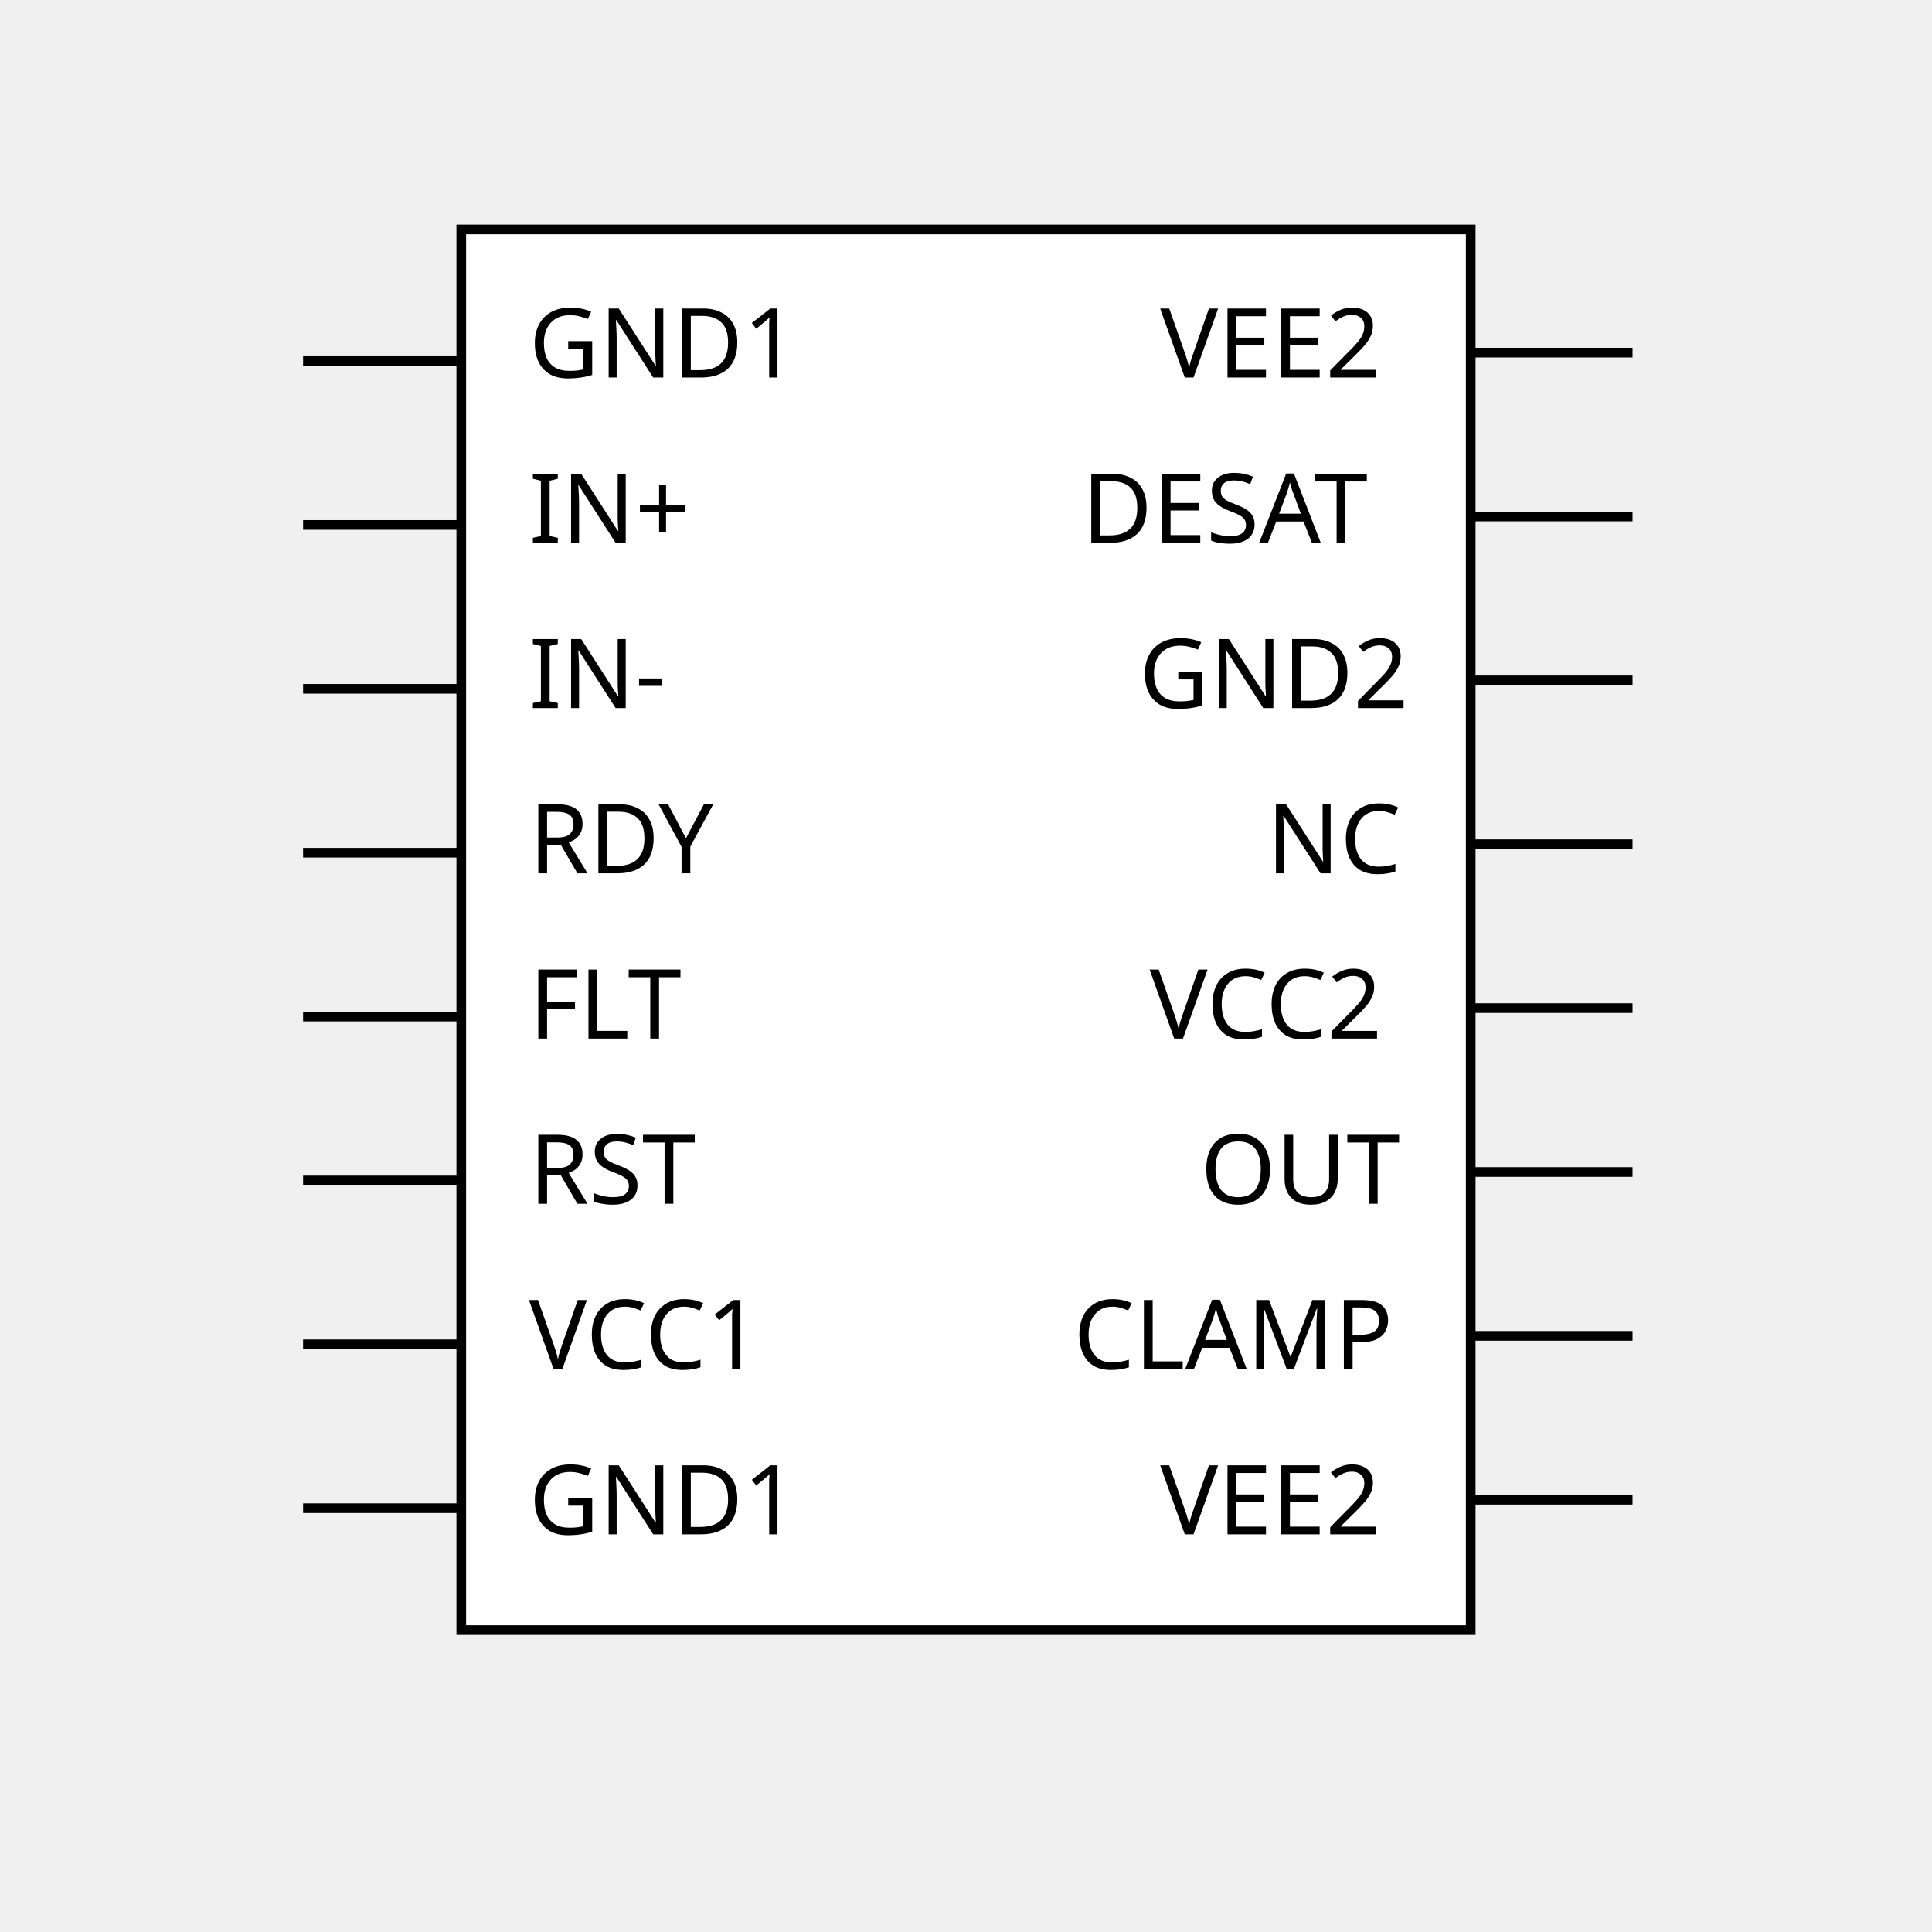
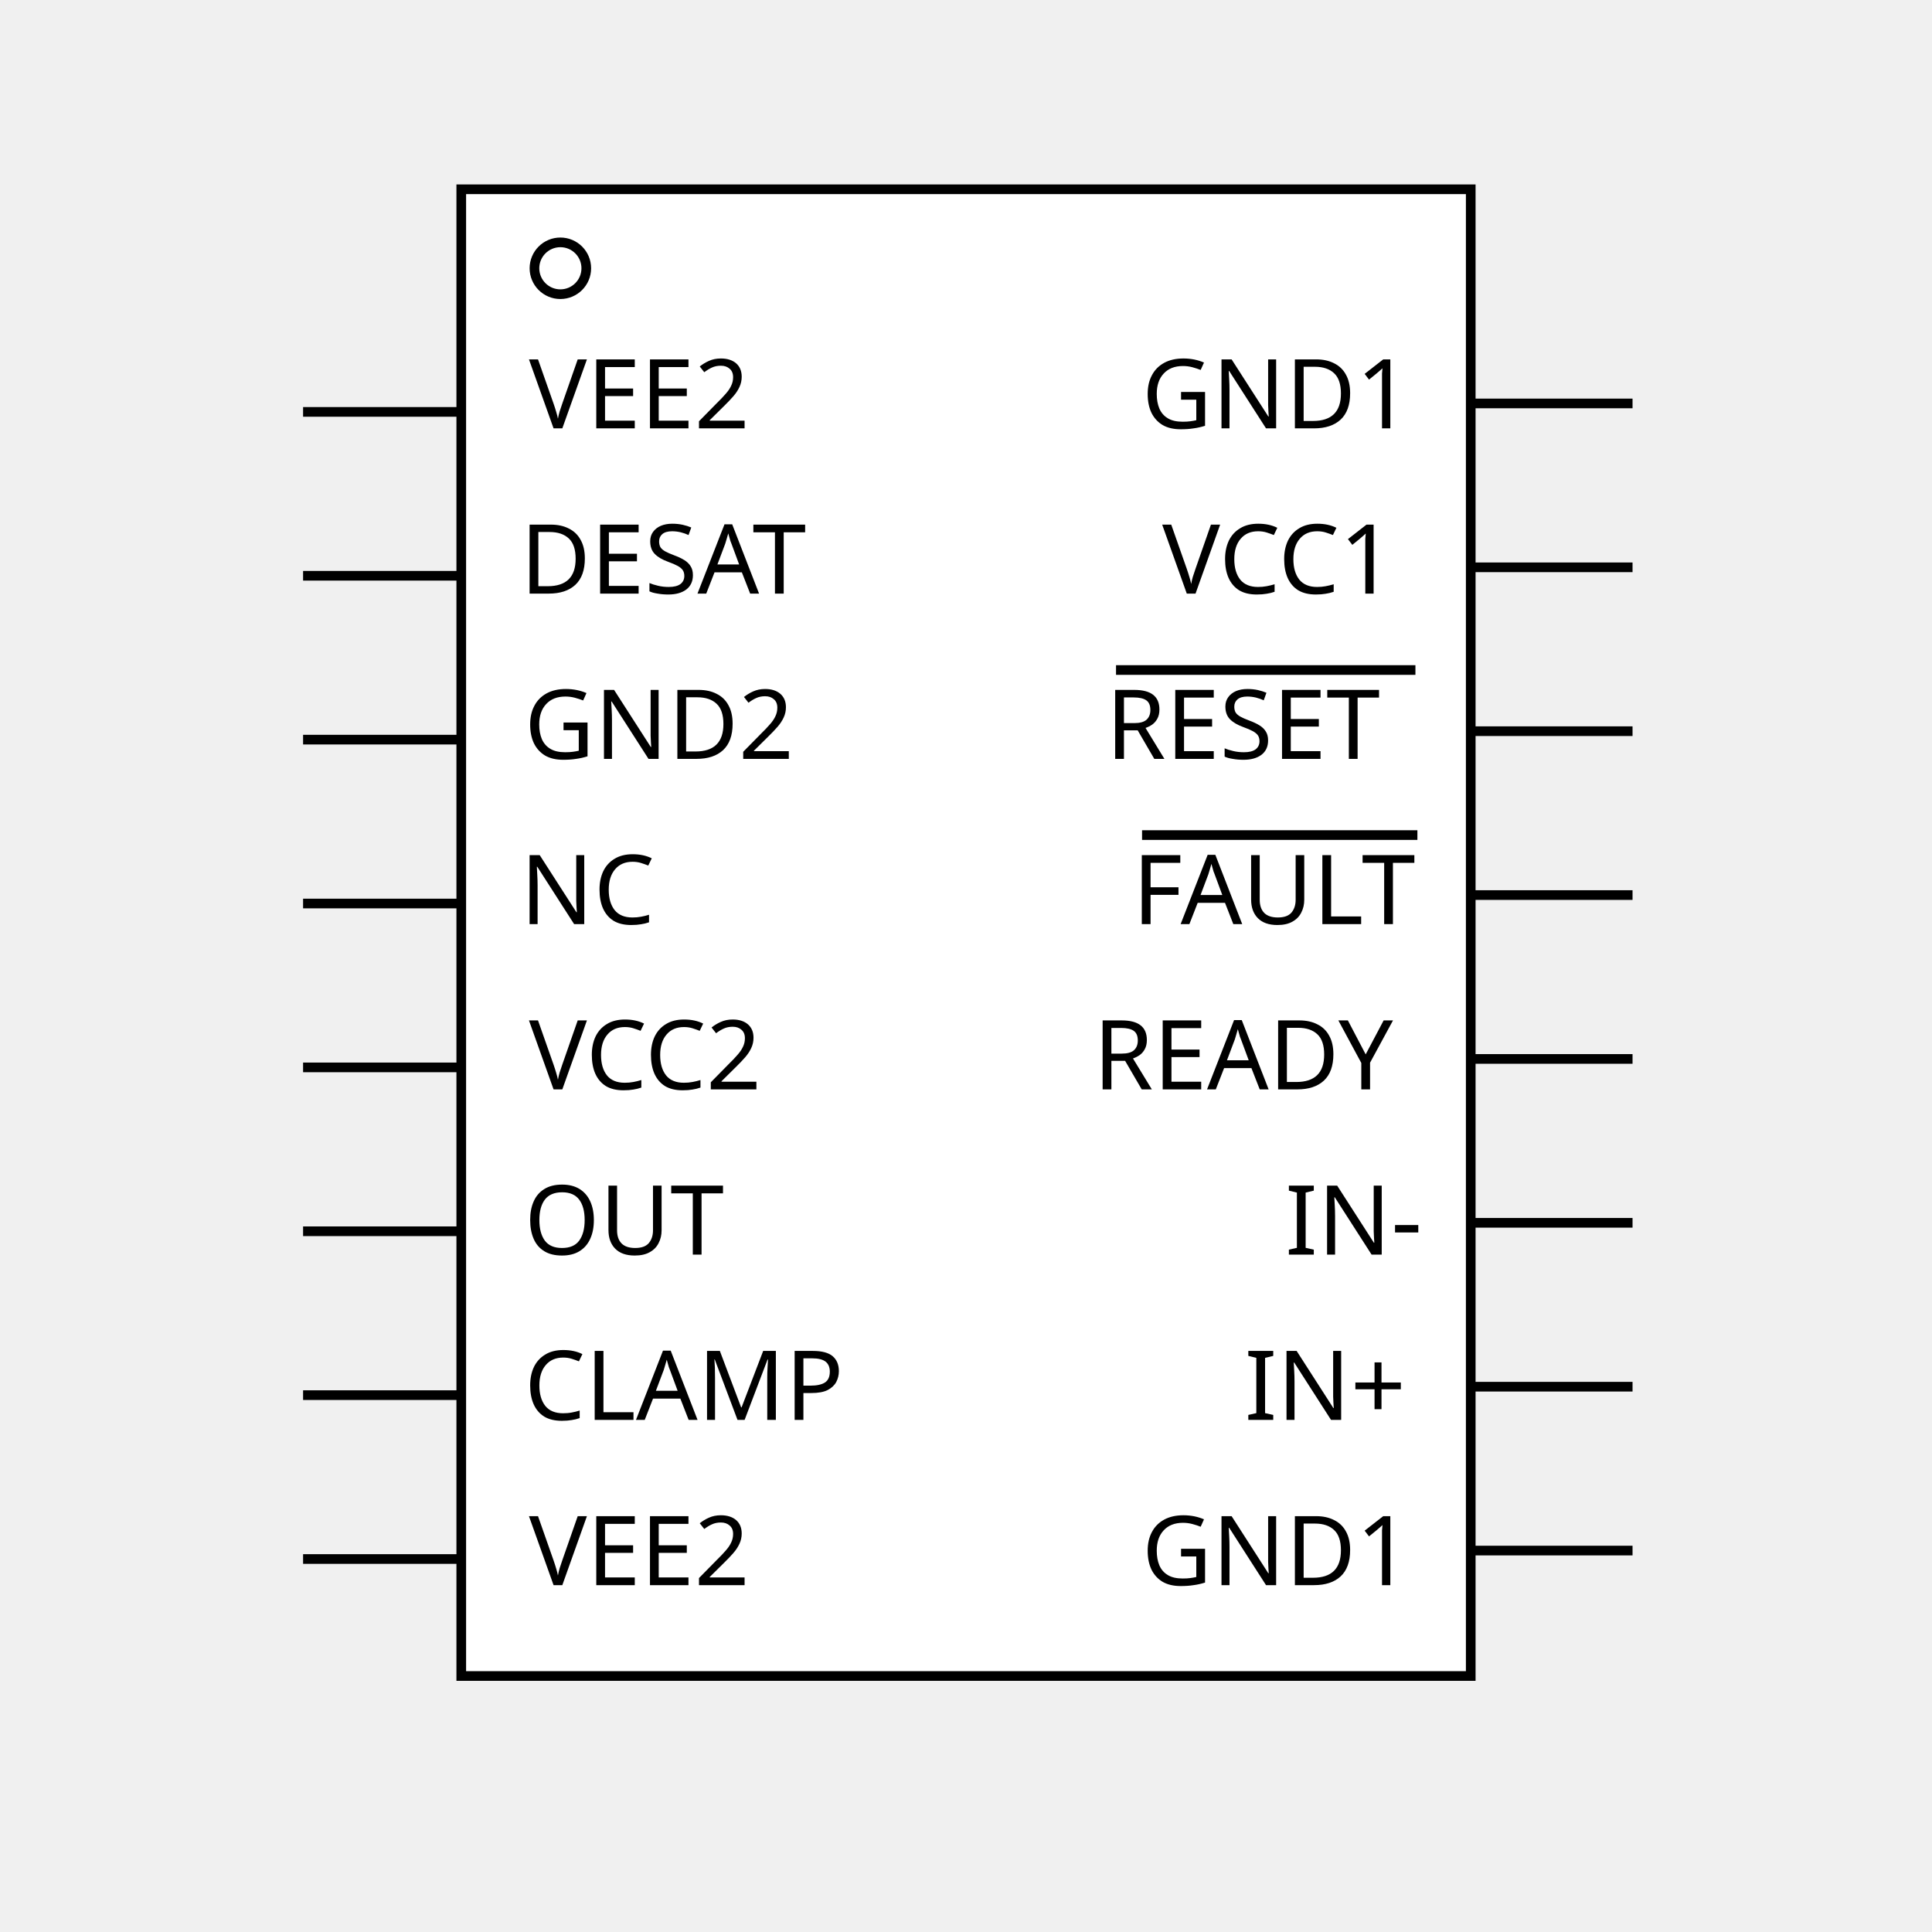
- <svg xmlns="http://www.w3.org/2000/svg" version="1.1" width="200" height="200" id="svg2">
+ <svg xmlns="http://www.w3.org/2000/svg" version="1.2" width="200" height="200" id="svg2">
  <defs id="defs4" />
-   <g transform="translate(0,-852.3622)" id="layer1">
-     <g transform="translate(10.25,9.5)" id="g4039">
-       <rect width="104.5" height="145" x="37.5" y="866.612" id="rect2985" style="fill:#ffffff;fill-opacity:1;fill-rule:evenodd;stroke:#000000;stroke-width:1px;stroke-linecap:butt;stroke-linejoin:miter;stroke-opacity:1" />
-       <text x="44.508" y="881.941" id="text3755" xml:space="preserve" style="font-size:40px;font-style:normal;font-weight:normal;line-height:125%;letter-spacing:0px;word-spacing:0px;fill:#000000;fill-opacity:1;stroke:none;font-family:Sans">
-         <tspan x="44.508" y="881.941" id="tspan3757" style="font-size:10px">GND1</tspan>
-       </text>
-       <text x="44.508" y="899.048" id="text3755-9" xml:space="preserve" style="font-size:40px;font-style:normal;font-weight:normal;line-height:125%;letter-spacing:0px;word-spacing:0px;fill:#000000;fill-opacity:1;stroke:none;font-family:Sans">
-         <tspan x="44.508" y="899.048" id="tspan3757-4" style="font-size:10px">IN+</tspan>
-       </text>
-       <text x="44.508" y="916.156" id="text3755-8" xml:space="preserve" style="font-size:40px;font-style:normal;font-weight:normal;line-height:125%;letter-spacing:0px;word-spacing:0px;fill:#000000;fill-opacity:1;stroke:none;font-family:Sans">
-         <tspan x="44.508" y="916.156" id="tspan3757-8" style="font-size:10px">IN-</tspan>
-       </text>
-       <text x="44.508" y="933.263" id="text3755-2" xml:space="preserve" style="font-size:40px;font-style:normal;font-weight:normal;line-height:125%;letter-spacing:0px;word-spacing:0px;fill:#000000;fill-opacity:1;stroke:none;font-family:Sans">
-         <tspan x="44.508" y="933.263" id="tspan3757-45" style="font-size:10px">RDY</tspan>
-       </text>
-       <text x="44.508" y="950.37" id="text3755-5" xml:space="preserve" style="font-size:40px;font-style:normal;font-weight:normal;line-height:125%;letter-spacing:0px;word-spacing:0px;fill:#000000;fill-opacity:1;stroke:none;font-family:Sans">
-         <tspan x="44.508" y="950.37" id="tspan3757-1" style="font-size:10px">FLT</tspan>
-       </text>
-       <text x="44.508" y="967.477" id="text3755-7" xml:space="preserve" style="font-size:40px;font-style:normal;font-weight:normal;line-height:125%;letter-spacing:0px;word-spacing:0px;fill:#000000;fill-opacity:1;stroke:none;font-family:Sans">
-         <tspan x="44.508" y="967.477" id="tspan3757-11" style="font-size:10px">RST</tspan>
-       </text>
-       <text x="44.508" y="984.584" id="text3755-52" xml:space="preserve" style="font-size:40px;font-style:normal;font-weight:normal;line-height:125%;letter-spacing:0px;word-spacing:0px;fill:#000000;fill-opacity:1;stroke:none;font-family:Sans">
-         <tspan x="44.508" y="984.584" id="tspan3757-7" style="font-size:10px">VCC1</tspan>
-       </text>
-       <text x="44.508" y="1001.691" id="text3755-6" xml:space="preserve" style="font-size:40px;font-style:normal;font-weight:normal;line-height:125%;letter-spacing:0px;word-spacing:0px;fill:#000000;fill-opacity:1;stroke:none;font-family:Sans">
-         <tspan x="44.508" y="1001.691" id="tspan3757-14" style="font-size:10px">GND1</tspan>
-       </text>
-       <text x="109.852" y="881.941" id="text3755-23" xml:space="preserve" style="font-size:40px;font-style:normal;font-weight:normal;line-height:125%;letter-spacing:0px;word-spacing:0px;fill:#000000;fill-opacity:1;stroke:none;font-family:Sans">
-         <tspan x="109.852" y="881.941" id="tspan3757-2" style="font-size:10px">VEE2</tspan>
-       </text>
-       <text x="101.751" y="899.048" id="text3755-21" xml:space="preserve" style="font-size:40px;font-style:normal;font-weight:normal;line-height:125%;letter-spacing:0px;word-spacing:0px;fill:#000000;fill-opacity:1;stroke:none;font-family:Sans">
-         <tspan x="101.751" y="899.048" id="tspan3757-6" style="font-size:10px">DESAT</tspan>
-       </text>
-       <text x="107.664" y="916.156" id="text3755-85" xml:space="preserve" style="font-size:40px;font-style:normal;font-weight:normal;line-height:125%;letter-spacing:0px;word-spacing:0px;fill:#000000;fill-opacity:1;stroke:none;font-family:Sans">
-         <tspan x="107.664" y="916.156" id="tspan3757-76" style="font-size:10px">GND2</tspan>
-       </text>
-       <text x="120.872" y="933.263" id="text3755-1" xml:space="preserve" style="font-size:40px;font-style:normal;font-weight:normal;line-height:125%;letter-spacing:0px;word-spacing:0px;fill:#000000;fill-opacity:1;stroke:none;font-family:Sans">
-         <tspan x="120.872" y="933.263" id="tspan3757-89" style="font-size:10px">NC</tspan>
-       </text>
-       <text x="108.758" y="950.37" id="text3755-27" xml:space="preserve" style="font-size:40px;font-style:normal;font-weight:normal;line-height:125%;letter-spacing:0px;word-spacing:0px;fill:#000000;fill-opacity:1;stroke:none;font-family:Sans">
-         <tspan x="108.758" y="950.37" id="tspan3757-9" style="font-size:10px">VCC2</tspan>
-       </text>
-       <text x="114.017" y="967.477" id="text3755-54" xml:space="preserve" style="font-size:40px;font-style:normal;font-weight:normal;line-height:125%;letter-spacing:0px;word-spacing:0px;fill:#000000;fill-opacity:1;stroke:none;font-family:Sans">
-         <tspan x="114.017" y="967.477" id="tspan3757-3" style="font-size:10px">OUT</tspan>
-       </text>
-       <text x="100.877" y="984.584" id="text3755-12" xml:space="preserve" style="font-size:40px;font-style:normal;font-weight:normal;line-height:125%;letter-spacing:0px;word-spacing:0px;fill:#000000;fill-opacity:1;stroke:none;font-family:Sans">
-         <tspan x="100.877" y="984.584" id="tspan3757-33" style="font-size:10px">CLAMP</tspan>
-       </text>
-       <text x="109.852" y="1001.691" id="text3755-4" xml:space="preserve" style="font-size:40px;font-style:normal;font-weight:normal;line-height:125%;letter-spacing:0px;word-spacing:0px;fill:#000000;fill-opacity:1;stroke:none;font-family:Sans">
-         <tspan x="109.852" y="1001.691" id="tspan3757-113" style="font-size:10px">VEE2</tspan>
-       </text>
-       <path d="m 142,879.362 16.75,0" id="path3938" style="fill:none;stroke:#000000;stroke-width:1px;stroke-linecap:butt;stroke-linejoin:miter;stroke-opacity:1" />
-       <path d="m 142,896.326 16.75,0" id="path3938-8" style="fill:none;stroke:#000000;stroke-width:1px;stroke-linecap:butt;stroke-linejoin:miter;stroke-opacity:1" />
-       <path d="m 142,913.291 16.75,0" id="path3938-7" style="fill:none;stroke:#000000;stroke-width:1px;stroke-linecap:butt;stroke-linejoin:miter;stroke-opacity:1" />
-       <path d="m 142,930.255 16.75,0" id="path3938-4" style="fill:none;stroke:#000000;stroke-width:1px;stroke-linecap:butt;stroke-linejoin:miter;stroke-opacity:1" />
-       <path d="m 142,947.219 16.75,0" id="path3938-2" style="fill:none;stroke:#000000;stroke-width:1px;stroke-linecap:butt;stroke-linejoin:miter;stroke-opacity:1" />
-       <path d="m 142,964.184 16.75,0" id="path3938-77" style="fill:none;stroke:#000000;stroke-width:1px;stroke-linecap:butt;stroke-linejoin:miter;stroke-opacity:1" />
-       <path d="m 142,981.148 16.75,0" id="path3938-9" style="fill:none;stroke:#000000;stroke-width:1px;stroke-linecap:butt;stroke-linejoin:miter;stroke-opacity:1" />
-       <path d="m 142,998.112 16.75,0" id="path3938-3" style="fill:none;stroke:#000000;stroke-width:1px;stroke-linecap:butt;stroke-linejoin:miter;stroke-opacity:1" />
-       <path d="m 21.125,880.237 16.75,0" id="path3938-1" style="fill:none;stroke:#000000;stroke-width:1px;stroke-linecap:butt;stroke-linejoin:miter;stroke-opacity:1" />
-       <path d="m 21.125,897.201 16.75,0" id="path3938-8-9" style="fill:none;stroke:#000000;stroke-width:1px;stroke-linecap:butt;stroke-linejoin:miter;stroke-opacity:1" />
-       <path d="m 21.125,914.166 16.75,0" id="path3938-7-8" style="fill:none;stroke:#000000;stroke-width:1px;stroke-linecap:butt;stroke-linejoin:miter;stroke-opacity:1" />
-       <path d="m 21.125,931.13 16.75,0" id="path3938-4-6" style="fill:none;stroke:#000000;stroke-width:1px;stroke-linecap:butt;stroke-linejoin:miter;stroke-opacity:1" />
-       <path d="m 21.125,948.094 16.75,0" id="path3938-2-5" style="fill:none;stroke:#000000;stroke-width:1px;stroke-linecap:butt;stroke-linejoin:miter;stroke-opacity:1" />
-       <path d="m 21.125,965.059 16.75,0" id="path3938-77-0" style="fill:none;stroke:#000000;stroke-width:1px;stroke-linecap:butt;stroke-linejoin:miter;stroke-opacity:1" />
-       <path d="m 21.125,982.023 16.75,0" id="path3938-9-2" style="fill:none;stroke:#000000;stroke-width:1px;stroke-linecap:butt;stroke-linejoin:miter;stroke-opacity:1" />
-       <path d="m 21.125,998.987 16.75,0" id="path3938-3-8" style="fill:none;stroke:#000000;stroke-width:1px;stroke-linecap:butt;stroke-linejoin:miter;stroke-opacity:1" />
-     </g>
-   </g>
+   <rect width="104.5" height="153.906" x="47.75" y="19.594" id="rect2985" style="fill:#ffffff;fill-opacity:1;fill-rule:evenodd;stroke:#000000;stroke-width:1px;stroke-linecap:butt;stroke-linejoin:miter;stroke-opacity:1" />
+   <text x="54.758" y="44.343" id="text3755" xml:space="preserve" style="font-size:40px;font-style:normal;font-weight:normal;line-height:125%;letter-spacing:0px;word-spacing:0px;fill:#000000;fill-opacity:1;stroke:none;font-family:Sans">
+     <tspan x="54.758" y="44.343" id="tspan3757" style="font-size:10px">VEE2</tspan>
+   </text>
+   <text x="53.854" y="61.45" id="text3755-9" xml:space="preserve" style="font-size:40px;font-style:normal;font-weight:normal;line-height:125%;letter-spacing:0px;word-spacing:0px;fill:#000000;fill-opacity:1;stroke:none;font-family:Sans">
+     <tspan x="53.854" y="61.45" id="tspan3757-4" style="font-size:10px">DESAT</tspan>
+   </text>
+   <text x="54.274" y="78.557" id="text3755-8" xml:space="preserve" style="font-size:40px;font-style:normal;font-weight:normal;line-height:125%;letter-spacing:0px;word-spacing:0px;fill:#000000;fill-opacity:1;stroke:none;font-family:Sans">
+     <tspan x="54.274" y="78.557" id="tspan3757-8" style="font-size:10px">GND2</tspan>
+   </text>
+   <text x="53.854" y="95.664" id="text3755-2" xml:space="preserve" style="font-size:40px;font-style:normal;font-weight:normal;line-height:125%;letter-spacing:0px;word-spacing:0px;fill:#000000;fill-opacity:1;stroke:none;font-family:Sans">
+     <tspan x="53.854" y="95.664" id="tspan3757-45" style="font-size:10px">NC</tspan>
+   </text>
+   <text x="54.758" y="112.772" id="text3755-5" xml:space="preserve" style="font-size:40px;font-style:normal;font-weight:normal;line-height:125%;letter-spacing:0px;word-spacing:0px;fill:#000000;fill-opacity:1;stroke:none;font-family:Sans">
+     <tspan x="54.758" y="112.772" id="tspan3757-1" style="font-size:10px">VCC2</tspan>
+   </text>
+   <text x="54.274" y="129.879" id="text3755-7" xml:space="preserve" style="font-size:40px;font-style:normal;font-weight:normal;line-height:125%;letter-spacing:0px;word-spacing:0px;fill:#000000;fill-opacity:1;stroke:none;font-family:Sans">
+     <tspan x="54.274" y="129.879" id="tspan3757-11" style="font-size:10px">OUT</tspan>
+   </text>
+   <text x="54.274" y="146.986" id="text3755-52" xml:space="preserve" style="font-size:40px;font-style:normal;font-weight:normal;line-height:125%;letter-spacing:0px;word-spacing:0px;fill:#000000;fill-opacity:1;stroke:none;font-family:Sans">
+     <tspan x="54.274" y="146.986" id="tspan3757-7" style="font-size:10px">CLAMP</tspan>
+   </text>
+   <text x="54.758" y="164.093" id="text3755-6" xml:space="preserve" style="font-size:40px;font-style:normal;font-weight:normal;line-height:125%;letter-spacing:0px;word-spacing:0px;fill:#000000;fill-opacity:1;stroke:none;font-family:Sans">
+     <tspan x="54.758" y="164.093" id="tspan3757-14" style="font-size:10px">VEE2</tspan>
+   </text>
+   <text x="118.2" y="44.343" id="text3755-23" xml:space="preserve" style="font-size:40px;font-style:normal;font-weight:normal;line-height:125%;letter-spacing:0px;word-spacing:0px;fill:#000000;fill-opacity:1;stroke:none;font-family:Sans">
+     <tspan x="118.2" y="44.343" id="tspan3757-2" style="font-size:10px">GND1</tspan>
+   </text>
+   <text x="120.31" y="61.45" id="text3755-21" xml:space="preserve" style="font-size:40px;font-style:normal;font-weight:normal;line-height:125%;letter-spacing:0px;word-spacing:0px;fill:#000000;fill-opacity:1;stroke:none;font-family:Sans">
+     <tspan x="120.31" y="61.45" id="tspan3757-6" style="font-size:10px">VCC1</tspan>
+   </text>
+   <text x="114.475" y="78.557" id="text3755-85" xml:space="preserve" style="font-size:40px;font-style:normal;font-weight:normal;line-height:125%;letter-spacing:0px;word-spacing:0px;fill:#000000;fill-opacity:1;stroke:none;font-family:Sans">
+     <tspan x="114.475" y="78.557" id="tspan3757-76" style="font-size:10px">RESET</tspan>
+   </text>
+   <text x="117.229" y="95.664" id="text3755-1" xml:space="preserve" style="font-size:40px;font-style:normal;font-weight:normal;line-height:125%;letter-spacing:0px;word-spacing:0px;fill:#000000;fill-opacity:1;stroke:none;font-family:Sans">
+     <tspan x="117.229" y="95.664" id="tspan3757-89" style="font-size:10px">FAULT</tspan>
+   </text>
+   <text x="113.176" y="112.772" id="text3755-27" xml:space="preserve" style="font-size:40px;font-style:normal;font-weight:normal;line-height:125%;letter-spacing:0px;word-spacing:0px;fill:#000000;fill-opacity:1;stroke:none;font-family:Sans">
+     <tspan x="113.176" y="112.772" id="tspan3757-9" style="font-size:10px">READY</tspan>
+   </text>
+   <text x="133.02" y="129.879" id="text3755-54" xml:space="preserve" style="font-size:40px;font-style:normal;font-weight:normal;line-height:125%;letter-spacing:0px;word-spacing:0px;fill:#000000;fill-opacity:1;stroke:none;font-family:Sans">
+     <tspan x="133.02" y="129.879" id="tspan3757-3" style="font-size:10px">IN-</tspan>
+   </text>
+   <text x="128.82" y="146.986" id="text3755-12" xml:space="preserve" style="font-size:40px;font-style:normal;font-weight:normal;line-height:125%;letter-spacing:0px;word-spacing:0px;fill:#000000;fill-opacity:1;stroke:none;font-family:Sans">
+     <tspan x="128.82" y="146.986" id="tspan3757-33" style="font-size:10px">IN+</tspan>
+   </text>
+   <text x="118.2" y="164.093" id="text3755-4" xml:space="preserve" style="font-size:40px;font-style:normal;font-weight:normal;line-height:125%;letter-spacing:0px;word-spacing:0px;fill:#000000;fill-opacity:1;stroke:none;font-family:Sans">
+     <tspan x="118.2" y="164.093" id="tspan3757-113" style="font-size:10px">GND1</tspan>
+   </text>
+   <path d="m 152.25,41.764 16.75,0" id="path3938" style="fill:none;stroke:#000000;stroke-width:1px;stroke-linecap:butt;stroke-linejoin:miter;stroke-opacity:1" />
+   <path d="m 152.25,58.728 16.75,0" id="path3938-8" style="fill:none;stroke:#000000;stroke-width:1px;stroke-linecap:butt;stroke-linejoin:miter;stroke-opacity:1" />
+   <path d="m 152.25,75.692 16.75,0" id="path3938-7" style="fill:none;stroke:#000000;stroke-width:1px;stroke-linecap:butt;stroke-linejoin:miter;stroke-opacity:1" />
+   <path d="m 152.25,92.657 16.75,0" id="path3938-4" style="fill:none;stroke:#000000;stroke-width:1px;stroke-linecap:butt;stroke-linejoin:miter;stroke-opacity:1" />
+   <path d="m 152.25,109.621 16.75,0" id="path3938-2" style="fill:none;stroke:#000000;stroke-width:1px;stroke-linecap:butt;stroke-linejoin:miter;stroke-opacity:1" />
+   <path d="m 152.25,126.585 16.75,0" id="path3938-77" style="fill:none;stroke:#000000;stroke-width:1px;stroke-linecap:butt;stroke-linejoin:miter;stroke-opacity:1" />
+   <path d="m 152.25,143.55 16.75,0" id="path3938-9" style="fill:none;stroke:#000000;stroke-width:1px;stroke-linecap:butt;stroke-linejoin:miter;stroke-opacity:1" />
+   <path d="m 152.25,160.514 16.75,0" id="path3938-3" style="fill:none;stroke:#000000;stroke-width:1px;stroke-linecap:butt;stroke-linejoin:miter;stroke-opacity:1" />
+   <path d="m 31.375,42.639 16.75,0" id="path3938-1" style="fill:none;stroke:#000000;stroke-width:1px;stroke-linecap:butt;stroke-linejoin:miter;stroke-opacity:1" />
+   <path d="m 31.375,59.603 16.75,0" id="path3938-8-9" style="fill:none;stroke:#000000;stroke-width:1px;stroke-linecap:butt;stroke-linejoin:miter;stroke-opacity:1" />
+   <path d="m 31.375,76.567 16.75,0" id="path3938-7-8" style="fill:none;stroke:#000000;stroke-width:1px;stroke-linecap:butt;stroke-linejoin:miter;stroke-opacity:1" />
+   <path d="m 31.375,93.532 16.75,0" id="path3938-4-6" style="fill:none;stroke:#000000;stroke-width:1px;stroke-linecap:butt;stroke-linejoin:miter;stroke-opacity:1" />
+   <path d="m 31.375,110.496 16.75,0" id="path3938-2-5" style="fill:none;stroke:#000000;stroke-width:1px;stroke-linecap:butt;stroke-linejoin:miter;stroke-opacity:1" />
+   <path d="m 31.375,127.46 16.75,0" id="path3938-77-0" style="fill:none;stroke:#000000;stroke-width:1px;stroke-linecap:butt;stroke-linejoin:miter;stroke-opacity:1" />
+   <path d="m 31.375,144.425 16.75,0" id="path3938-9-2" style="fill:none;stroke:#000000;stroke-width:1px;stroke-linecap:butt;stroke-linejoin:miter;stroke-opacity:1" />
+   <path d="m 31.375,161.389 16.75,0" id="path3938-3-8" style="fill:none;stroke:#000000;stroke-width:1px;stroke-linecap:butt;stroke-linejoin:miter;stroke-opacity:1" />
+   <path d="m 60.692,27.772 a 2.682,2.682 0 1 1 -5.365,0 2.682,2.682 0 1 1 5.365,0 z" id="path3090" style="fill:none;stroke:#000000;stroke-width:1;stroke-linecap:butt;stroke-linejoin:miter;stroke-miterlimit:4;stroke-opacity:1;stroke-dasharray:none;stroke-dashoffset:0" />
+   <path d="m 115.531,69.36 30.993,0" id="path3037" style="fill:none;stroke:#000000;stroke-width:1px;stroke-linecap:butt;stroke-linejoin:miter;stroke-opacity:1" />
+   <path d="m 118.226,86.447 28.502,0" id="path3039" style="fill:none;stroke:#000000;stroke-width:1px;stroke-linecap:butt;stroke-linejoin:miter;stroke-opacity:1" />
</svg>
